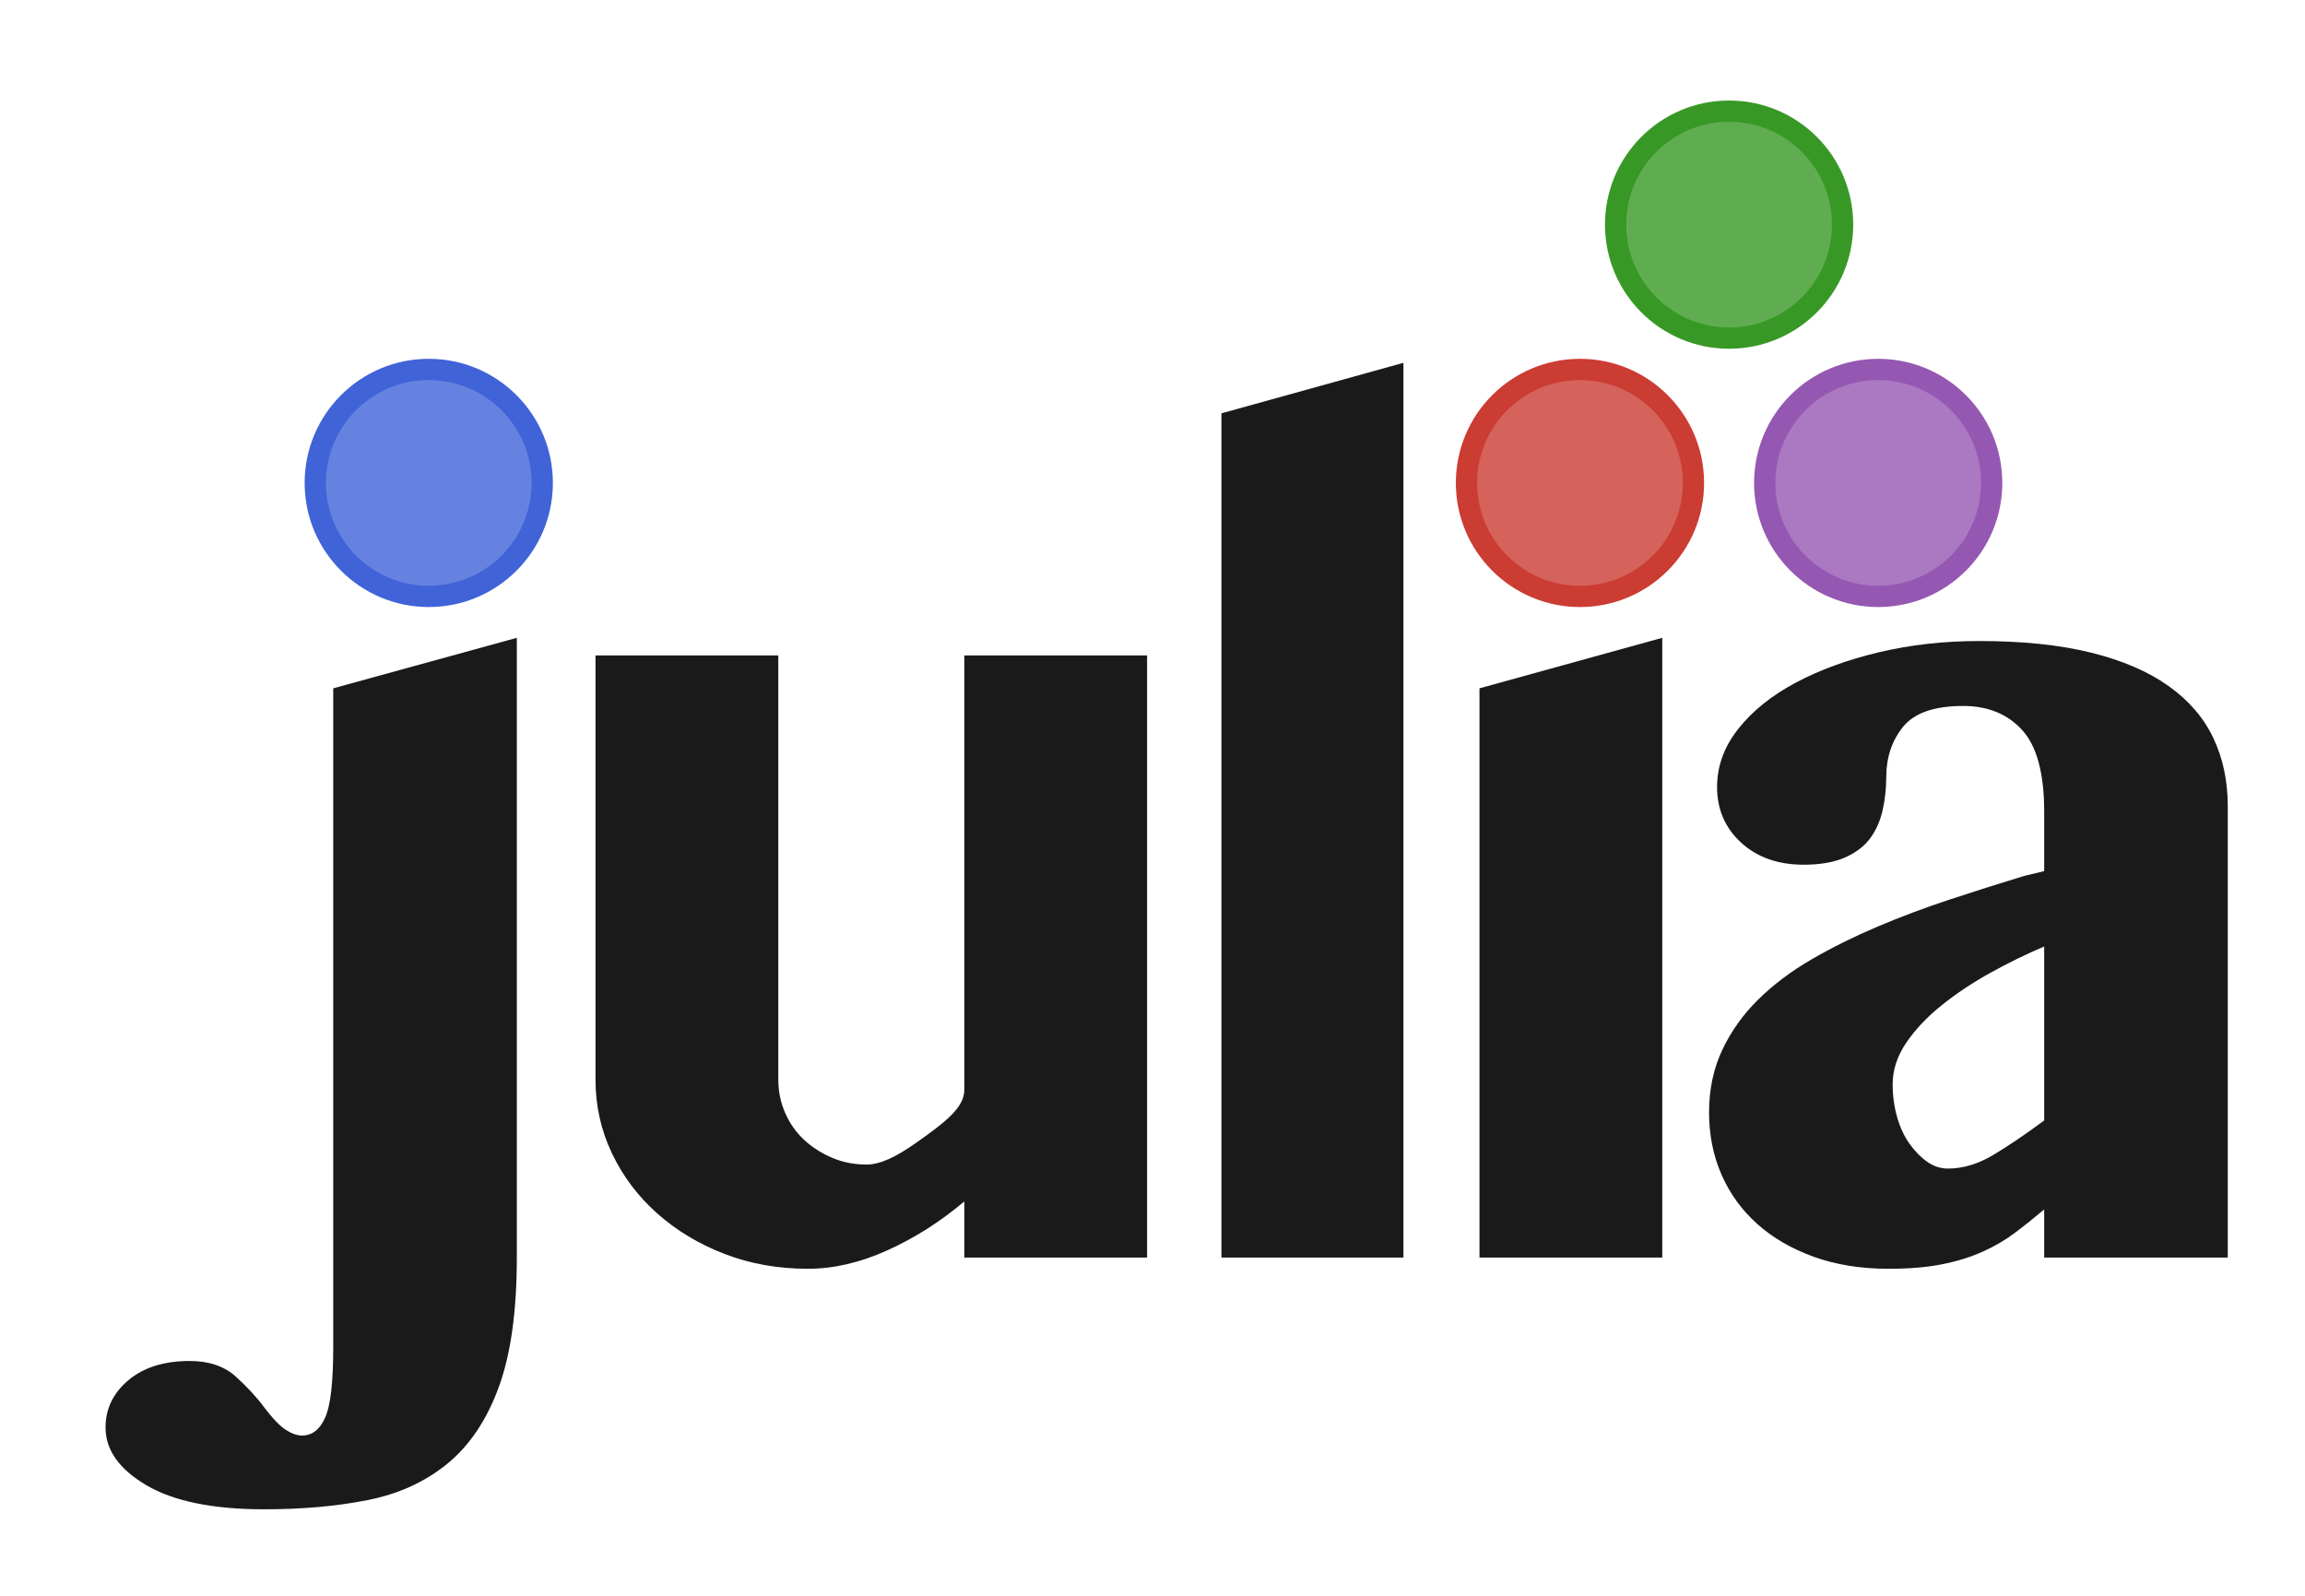
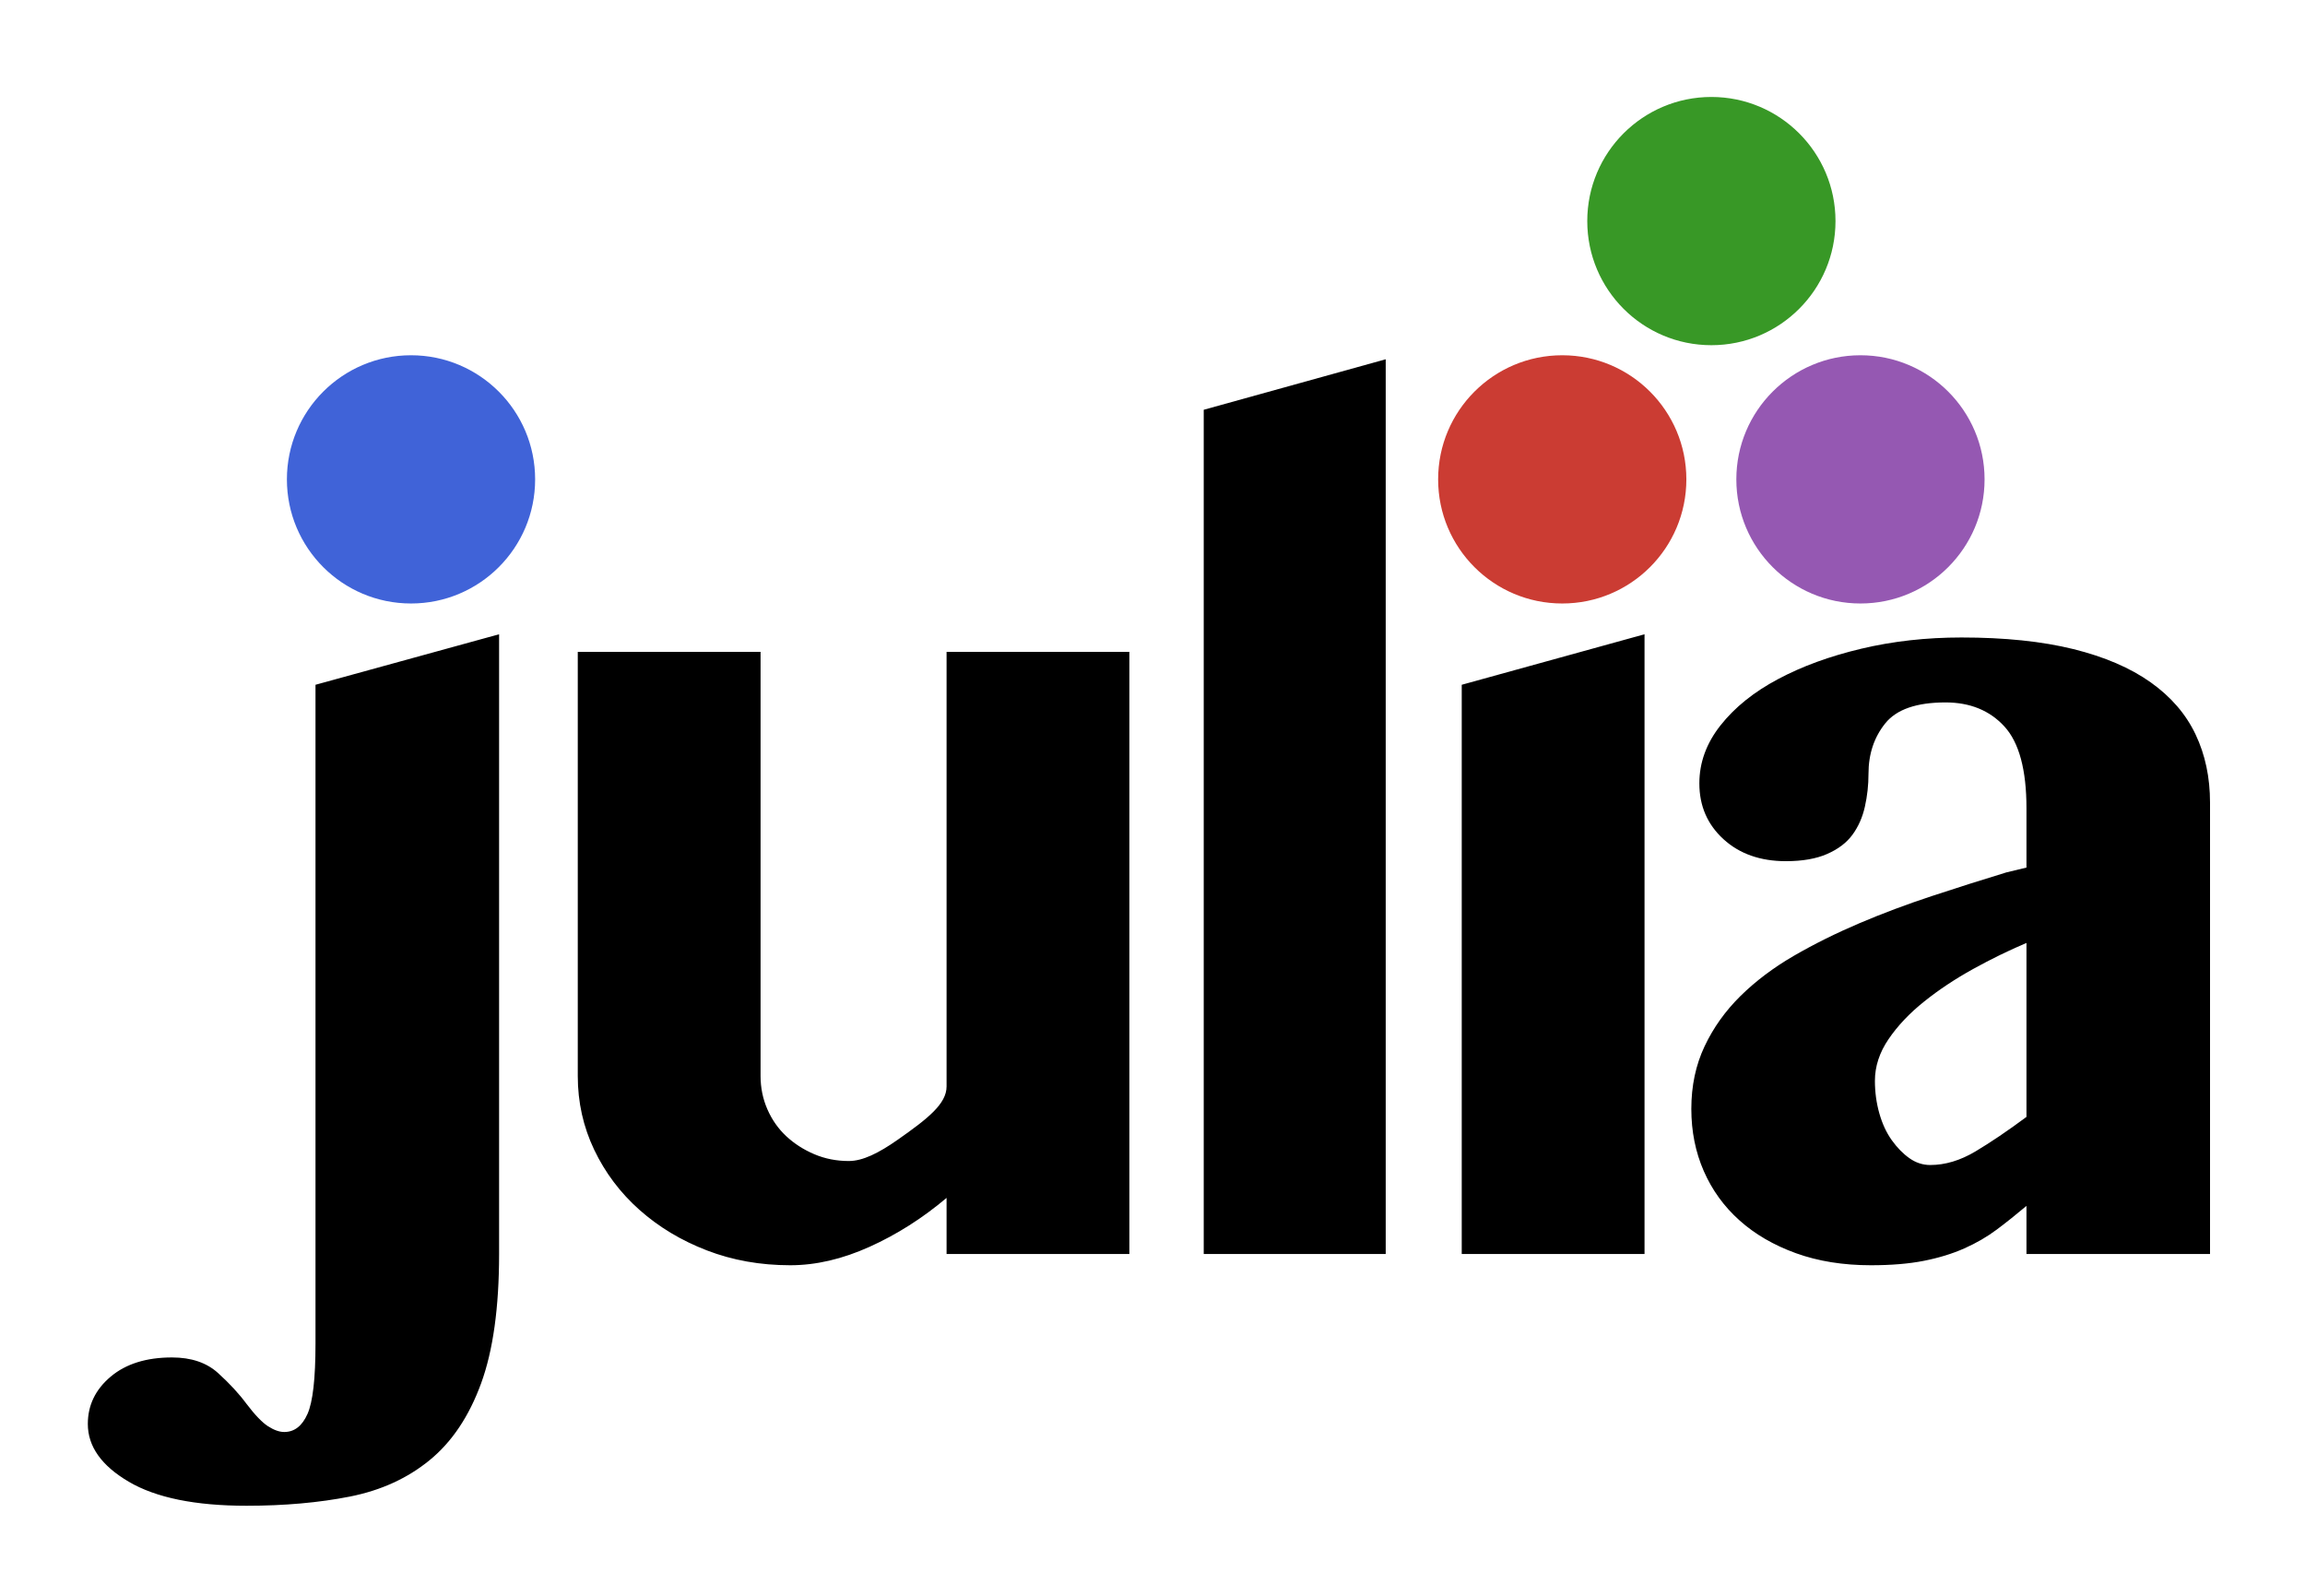
- <svg xmlns="http://www.w3.org/2000/svg" version="1.1" x="0" y="0" width="325" height="225" viewBox="0, 0, 325, 225">
-   <g id="Layer_1">
-     <path d="M72.872,177.311 C72.872,184.847 72.024,190.932 70.329,195.567 C68.633,200.202 66.222,203.8 63.094,206.362 C59.967,208.925 56.217,210.639 51.846,211.506 C47.476,212.373 42.615,212.806 37.264,212.806 C30.029,212.806 24.49,211.675 20.647,209.414 C16.803,207.154 14.881,204.441 14.881,201.275 C14.881,198.638 15.955,196.415 18.103,194.606 C20.251,192.797 23.134,191.893 26.751,191.893 C29.464,191.893 31.631,192.628 33.251,194.097 C34.872,195.567 36.209,197.018 37.264,198.449 C38.47,200.032 39.487,201.087 40.316,201.615 C41.145,202.142 41.899,202.406 42.577,202.406 C44.009,202.406 45.102,201.558 45.855,199.862 C46.609,198.167 46.985,194.87 46.985,189.971 L46.985,97.051 L72.872,89.929 L72.872,177.311" fill="#1A1A1A" />
-     <path d="M109.739,92.416 L109.739,152.215 C109.739,153.874 110.06,155.437 110.7,156.907 C111.341,158.376 112.226,159.639 113.357,160.694 C114.487,161.749 115.806,162.596 117.313,163.237 C118.821,163.878 120.441,164.198 122.174,164.198 C124.134,164.198 126.36,163.101 129.069,161.202 C133.363,158.194 135.965,156.127 135.965,153.685 C135.965,153.099 135.965,92.416 135.965,92.416 L161.738,92.416 L161.738,177.311 L135.965,177.311 L135.965,169.398 C132.574,172.262 128.956,174.56 125.113,176.293 C121.27,178.027 117.539,178.893 113.922,178.893 C109.702,178.893 105.783,178.196 102.165,176.802 C98.548,175.408 95.383,173.505 92.67,171.093 C89.957,168.682 87.828,165.856 86.283,162.615 C84.739,159.375 83.966,155.908 83.966,152.215 L83.966,92.416 L109.739,92.416" fill="#1A1A1A" />
-     <path d="M197.881,177.311 L172.221,177.311 L172.221,58.278 L197.881,51.156 L197.881,177.311" fill="#1A1A1A" />
-     <path d="M208.603,97.051 L234.376,89.929 L234.376,177.311 L208.603,177.311 L208.603,97.051" fill="#1A1A1A" />
-     <path d="M288.225,133.451 C285.738,134.506 283.232,135.731 280.707,137.124 C278.183,138.519 275.884,140.045 273.812,141.703 C271.74,143.361 270.062,145.132 268.782,147.015 C267.501,148.9 266.86,150.859 266.86,152.894 C266.86,154.476 267.067,156.002 267.481,157.472 C267.896,158.941 268.48,160.204 269.234,161.259 C269.988,162.314 270.816,163.162 271.721,163.802 C272.625,164.443 273.605,164.763 274.66,164.763 C276.77,164.763 278.899,164.123 281.047,162.841 C283.194,161.56 285.587,159.94 288.225,157.981 L288.225,133.451 z M314.111,177.311 L288.225,177.311 L288.225,170.528 C286.792,171.734 285.399,172.846 284.042,173.863 C282.686,174.88 281.16,175.766 279.464,176.519 C277.768,177.273 275.866,177.857 273.755,178.272 C271.645,178.686 269.158,178.893 266.295,178.893 C262.375,178.893 258.853,178.328 255.725,177.198 C252.597,176.067 249.941,174.522 247.756,172.563 C245.571,170.604 243.893,168.287 242.725,165.611 C241.558,162.936 240.973,160.015 240.973,156.85 C240.973,153.61 241.595,150.671 242.838,148.033 C244.082,145.396 245.778,143.022 247.925,140.911 C250.073,138.801 252.579,136.917 255.443,135.259 C258.306,133.601 261.377,132.075 264.655,130.681 C267.934,129.287 271.344,128.006 274.886,126.838 C278.427,125.67 281.932,124.558 285.399,123.503 L288.225,122.825 L288.225,114.459 C288.225,109.034 287.188,105.19 285.116,102.929 C283.044,100.668 280.274,99.538 276.807,99.538 C272.738,99.538 269.912,100.518 268.329,102.477 C266.747,104.436 265.955,106.81 265.955,109.599 C265.955,111.181 265.786,112.726 265.447,114.233 C265.108,115.741 264.523,117.059 263.695,118.19 C262.866,119.32 261.679,120.225 260.134,120.903 C258.589,121.581 256.649,121.92 254.312,121.92 C250.695,121.92 247.756,120.884 245.495,118.812 C243.234,116.739 242.104,114.12 242.104,110.955 C242.104,108.016 243.102,105.284 245.099,102.76 C247.097,100.235 249.79,98.068 253.182,96.26 C256.573,94.451 260.492,93.019 264.938,91.964 C269.384,90.909 274.094,90.382 279.068,90.382 C285.173,90.382 290.429,90.928 294.838,92.021 C299.246,93.114 302.883,94.677 305.746,96.712 C308.609,98.747 310.72,101.196 312.076,104.06 C313.433,106.923 314.111,110.127 314.111,113.668 L314.111,177.311" fill="#1A1A1A" />
-   </g>
-   <g id="Layer_2">
-     <g>
-       <path d="M222.772,84.091 C213.936,84.091 206.772,76.928 206.772,68.091 C206.772,59.255 213.936,52.091 222.772,52.091 C231.609,52.091 238.772,59.255 238.772,68.091 C238.772,76.928 231.609,84.091 222.772,84.091 z" fill="#D5635C" />
-       <path d="M222.772,50.591 C232.437,50.591 240.272,58.426 240.272,68.091 C240.272,77.756 232.437,85.591 222.772,85.591 C213.107,85.591 205.272,77.756 205.272,68.091 C205.272,58.426 213.107,50.591 222.772,50.591 z M222.772,53.591 C214.764,53.591 208.272,60.083 208.272,68.091 C208.272,76.099 214.764,82.591 222.772,82.591 C230.781,82.591 237.272,76.099 237.272,68.091 C237.272,60.083 230.781,53.591 222.772,53.591 z" fill="#CB3C33" />
-     </g>
-     <g>
-       <path d="M60.454,84.091 C51.618,84.091 44.454,76.928 44.454,68.091 C44.454,59.255 51.618,52.091 60.454,52.091 C69.291,52.091 76.454,59.255 76.454,68.091 C76.454,76.928 69.291,84.091 60.454,84.091 z" fill="#6682E0" />
-       <path d="M60.454,50.591 C70.119,50.591 77.954,58.426 77.954,68.091 C77.954,77.756 70.119,85.591 60.454,85.591 C50.789,85.591 42.954,77.756 42.954,68.091 C42.954,58.426 50.789,50.591 60.454,50.591 z M60.454,53.591 C52.446,53.591 45.954,60.083 45.954,68.091 C45.954,76.099 52.446,82.591 60.454,82.591 C68.462,82.591 74.954,76.099 74.954,68.091 C74.954,60.083 68.462,53.591 60.454,53.591 z" fill="#4063D8" />
-     </g>
-     <g>
-       <path d="M264.821,84.091 C255.984,84.091 248.821,76.928 248.821,68.091 C248.821,59.255 255.984,52.091 264.821,52.091 C273.658,52.091 280.821,59.255 280.821,68.091 C280.821,76.928 273.658,84.091 264.821,84.091 z" fill="#AA79C1" />
-       <path d="M264.821,50.591 C274.486,50.591 282.321,58.426 282.321,68.091 C282.321,77.756 274.486,85.591 264.821,85.591 C255.156,85.591 247.321,77.756 247.321,68.091 C247.321,58.426 255.156,50.591 264.821,50.591 z M264.821,53.591 C256.813,53.591 250.321,60.083 250.321,68.091 C250.321,76.099 256.813,82.591 264.821,82.591 C272.829,82.591 279.321,76.099 279.321,68.091 C279.321,60.083 272.829,53.591 264.821,53.591 z" fill="#9558B2" />
-     </g>
-     <g>
-       <path d="M243.799,47.672 C234.962,47.672 227.799,40.509 227.799,31.672 C227.799,22.836 234.962,15.672 243.799,15.672 C252.636,15.672 259.799,22.836 259.799,31.672 C259.799,40.509 252.636,47.672 243.799,47.672 z" fill="#60AD51" />
-       <path d="M243.799,14.172 C253.464,14.172 261.299,22.007 261.299,31.672 C261.299,41.337 253.464,49.172 243.799,49.172 C234.134,49.172 226.299,41.337 226.299,31.672 C226.299,22.007 234.134,14.172 243.799,14.172 z M243.799,17.172 C235.791,17.172 229.299,23.664 229.299,31.672 C229.299,39.681 235.791,46.172 243.799,46.172 C251.807,46.172 258.299,39.681 258.299,31.672 C258.299,23.664 251.807,17.172 243.799,17.172 z" fill="#389826" />
-     </g>
+ <svg xmlns="http://www.w3.org/2000/svg" width="325pt" height="225pt" viewBox="0 0 325 225" version="1.1">
+   <g id="surface26">
+     <path style=" stroke:none;fill-rule:nonzero;fill:rgb(0%,0%,0%);fill-opacity:1;" d="M 70.371 176.812 C 70.371 184.348 69.523 190.434 67.828 195.066 C 66.133 199.703 63.723 203.301 60.594 205.863 C 57.469 208.426 53.719 210.141 49.348 211.008 C 44.977 211.871 40.113 212.305 34.766 212.305 C 27.527 212.305 21.988 211.176 18.148 208.914 C 14.305 206.652 12.383 203.941 12.383 200.773 C 12.383 198.137 13.453 195.914 15.602 194.105 C 17.75 192.297 20.633 191.395 24.25 191.395 C 26.965 191.395 29.133 192.129 30.75 193.598 C 32.371 195.066 33.711 196.52 34.766 197.949 C 35.969 199.531 36.988 200.586 37.816 201.113 C 38.645 201.641 39.398 201.906 40.078 201.906 C 41.508 201.906 42.602 201.059 43.355 199.363 C 44.109 197.668 44.484 194.371 44.484 189.473 L 44.484 96.551 L 70.371 89.43 L 70.371 176.812 M 107.238 91.914 L 107.238 151.715 C 107.238 153.375 107.559 154.938 108.199 156.406 C 108.84 157.875 109.727 159.141 110.855 160.195 C 111.988 161.25 113.305 162.098 114.812 162.738 C 116.32 163.379 117.941 163.699 119.676 163.699 C 121.633 163.699 123.859 162.602 126.57 160.703 C 130.863 157.695 133.465 155.629 133.465 153.184 C 133.465 152.598 133.465 91.914 133.465 91.914 L 159.238 91.914 L 159.238 176.812 L 133.465 176.812 L 133.465 168.898 C 130.074 171.762 126.457 174.059 122.613 175.793 C 118.77 177.527 115.039 178.395 111.422 178.395 C 107.203 178.395 103.281 177.695 99.664 176.301 C 96.047 174.906 92.883 173.004 90.172 170.594 C 87.457 168.184 85.328 165.355 83.781 162.113 C 82.238 158.875 81.465 155.406 81.465 151.715 L 81.465 91.914 L 107.238 91.914 M 195.383 176.812 L 169.723 176.812 L 169.723 57.777 L 195.383 50.656 L 195.383 176.812 M 206.102 96.551 L 231.875 89.43 L 231.875 176.812 L 206.102 176.812 L 206.102 96.551 M 285.727 132.949 C 283.238 134.008 280.73 135.23 278.207 136.625 C 275.684 138.02 273.383 139.547 271.312 141.203 C 269.238 142.859 267.562 144.633 266.281 146.516 C 265 148.398 264.359 150.359 264.359 152.395 C 264.359 153.977 264.566 155.504 264.98 156.973 C 265.395 158.441 265.98 159.703 266.734 160.758 C 267.488 161.812 268.316 162.66 269.223 163.301 C 270.125 163.941 271.105 164.262 272.16 164.262 C 274.27 164.262 276.398 163.621 278.547 162.34 C 280.695 161.059 283.086 159.441 285.727 157.48 L 285.727 132.949 M 311.609 176.812 L 285.727 176.812 L 285.727 170.027 C 284.293 171.234 282.898 172.348 281.543 173.363 C 280.188 174.379 278.66 175.266 276.965 176.02 C 275.27 176.773 273.367 177.355 271.254 177.773 C 269.145 178.188 266.656 178.395 263.797 178.395 C 259.875 178.395 256.352 177.828 253.227 176.699 C 250.098 175.566 247.441 174.023 245.258 172.062 C 243.07 170.105 241.395 167.785 240.227 165.109 C 239.059 162.438 238.473 159.516 238.473 156.352 C 238.473 153.109 239.094 150.172 240.34 147.531 C 241.582 144.895 243.277 142.523 245.426 140.41 C 247.574 138.301 250.078 136.418 252.941 134.758 C 255.805 133.102 258.879 131.574 262.156 130.18 C 265.434 128.785 268.844 127.508 272.387 126.34 C 275.926 125.172 279.434 124.059 282.898 123.004 L 285.727 122.324 L 285.727 113.961 C 285.727 108.535 284.688 104.691 282.617 102.43 C 280.543 100.168 277.773 99.039 274.309 99.039 C 270.238 99.039 267.41 100.02 265.828 101.977 C 264.246 103.938 263.453 106.309 263.453 109.098 C 263.453 110.68 263.285 112.227 262.945 113.734 C 262.609 115.242 262.023 116.559 261.195 117.691 C 260.367 118.82 259.18 119.727 257.633 120.402 C 256.09 121.082 254.148 121.422 251.812 121.422 C 248.195 121.422 245.258 120.383 242.996 118.312 C 240.734 116.238 239.605 113.621 239.605 110.453 C 239.605 107.516 240.602 104.785 242.598 102.262 C 244.598 99.734 247.289 97.566 250.684 95.762 C 254.074 93.949 257.992 92.52 262.438 91.465 C 266.883 90.41 271.594 89.883 276.566 89.883 C 282.672 89.883 287.93 90.43 292.34 91.52 C 296.746 92.613 300.383 94.176 303.246 96.211 C 306.109 98.246 308.219 100.695 309.574 103.559 C 310.934 106.422 311.609 109.629 311.609 113.168 L 311.609 176.812 " />
+     <path style=" stroke:none;fill-rule:nonzero;fill:rgb(79.6%,23.5%,20%);fill-opacity:1;" d="M 237.773 67.59 C 237.773 77.258 229.938 85.09 220.273 85.09 C 210.605 85.09 202.773 77.258 202.773 67.59 C 202.773 57.926 210.605 50.09 220.273 50.09 C 229.938 50.09 237.773 57.926 237.773 67.59 " />
+     <path style=" stroke:none;fill-rule:nonzero;fill:rgb(25.1%,38.8%,84.7%);fill-opacity:1;" d="M 75.453 67.59 C 75.453 77.258 67.617 85.09 57.953 85.09 C 48.289 85.09 40.453 77.258 40.453 67.59 C 40.453 57.926 48.289 50.09 57.953 50.09 C 67.617 50.09 75.453 57.926 75.453 67.59 " />
+     <path style=" stroke:none;fill-rule:nonzero;fill:rgb(58.4%,34.5%,69.8%);fill-opacity:1;" d="M 279.82 67.59 C 279.82 77.258 271.984 85.09 262.32 85.09 C 252.656 85.09 244.82 77.258 244.82 67.59 C 244.82 57.926 252.656 50.09 262.32 50.09 C 271.984 50.09 279.82 57.926 279.82 67.59 " />
+     <path style=" stroke:none;fill-rule:nonzero;fill:rgb(22%,59.6%,14.9%);fill-opacity:1;" d="M 258.801 31.172 C 258.801 40.836 250.965 48.672 241.301 48.672 C 231.633 48.672 223.801 40.836 223.801 31.172 C 223.801 21.508 231.633 13.672 241.301 13.672 C 250.965 13.672 258.801 21.508 258.801 31.172 " />
  </g>
</svg>
